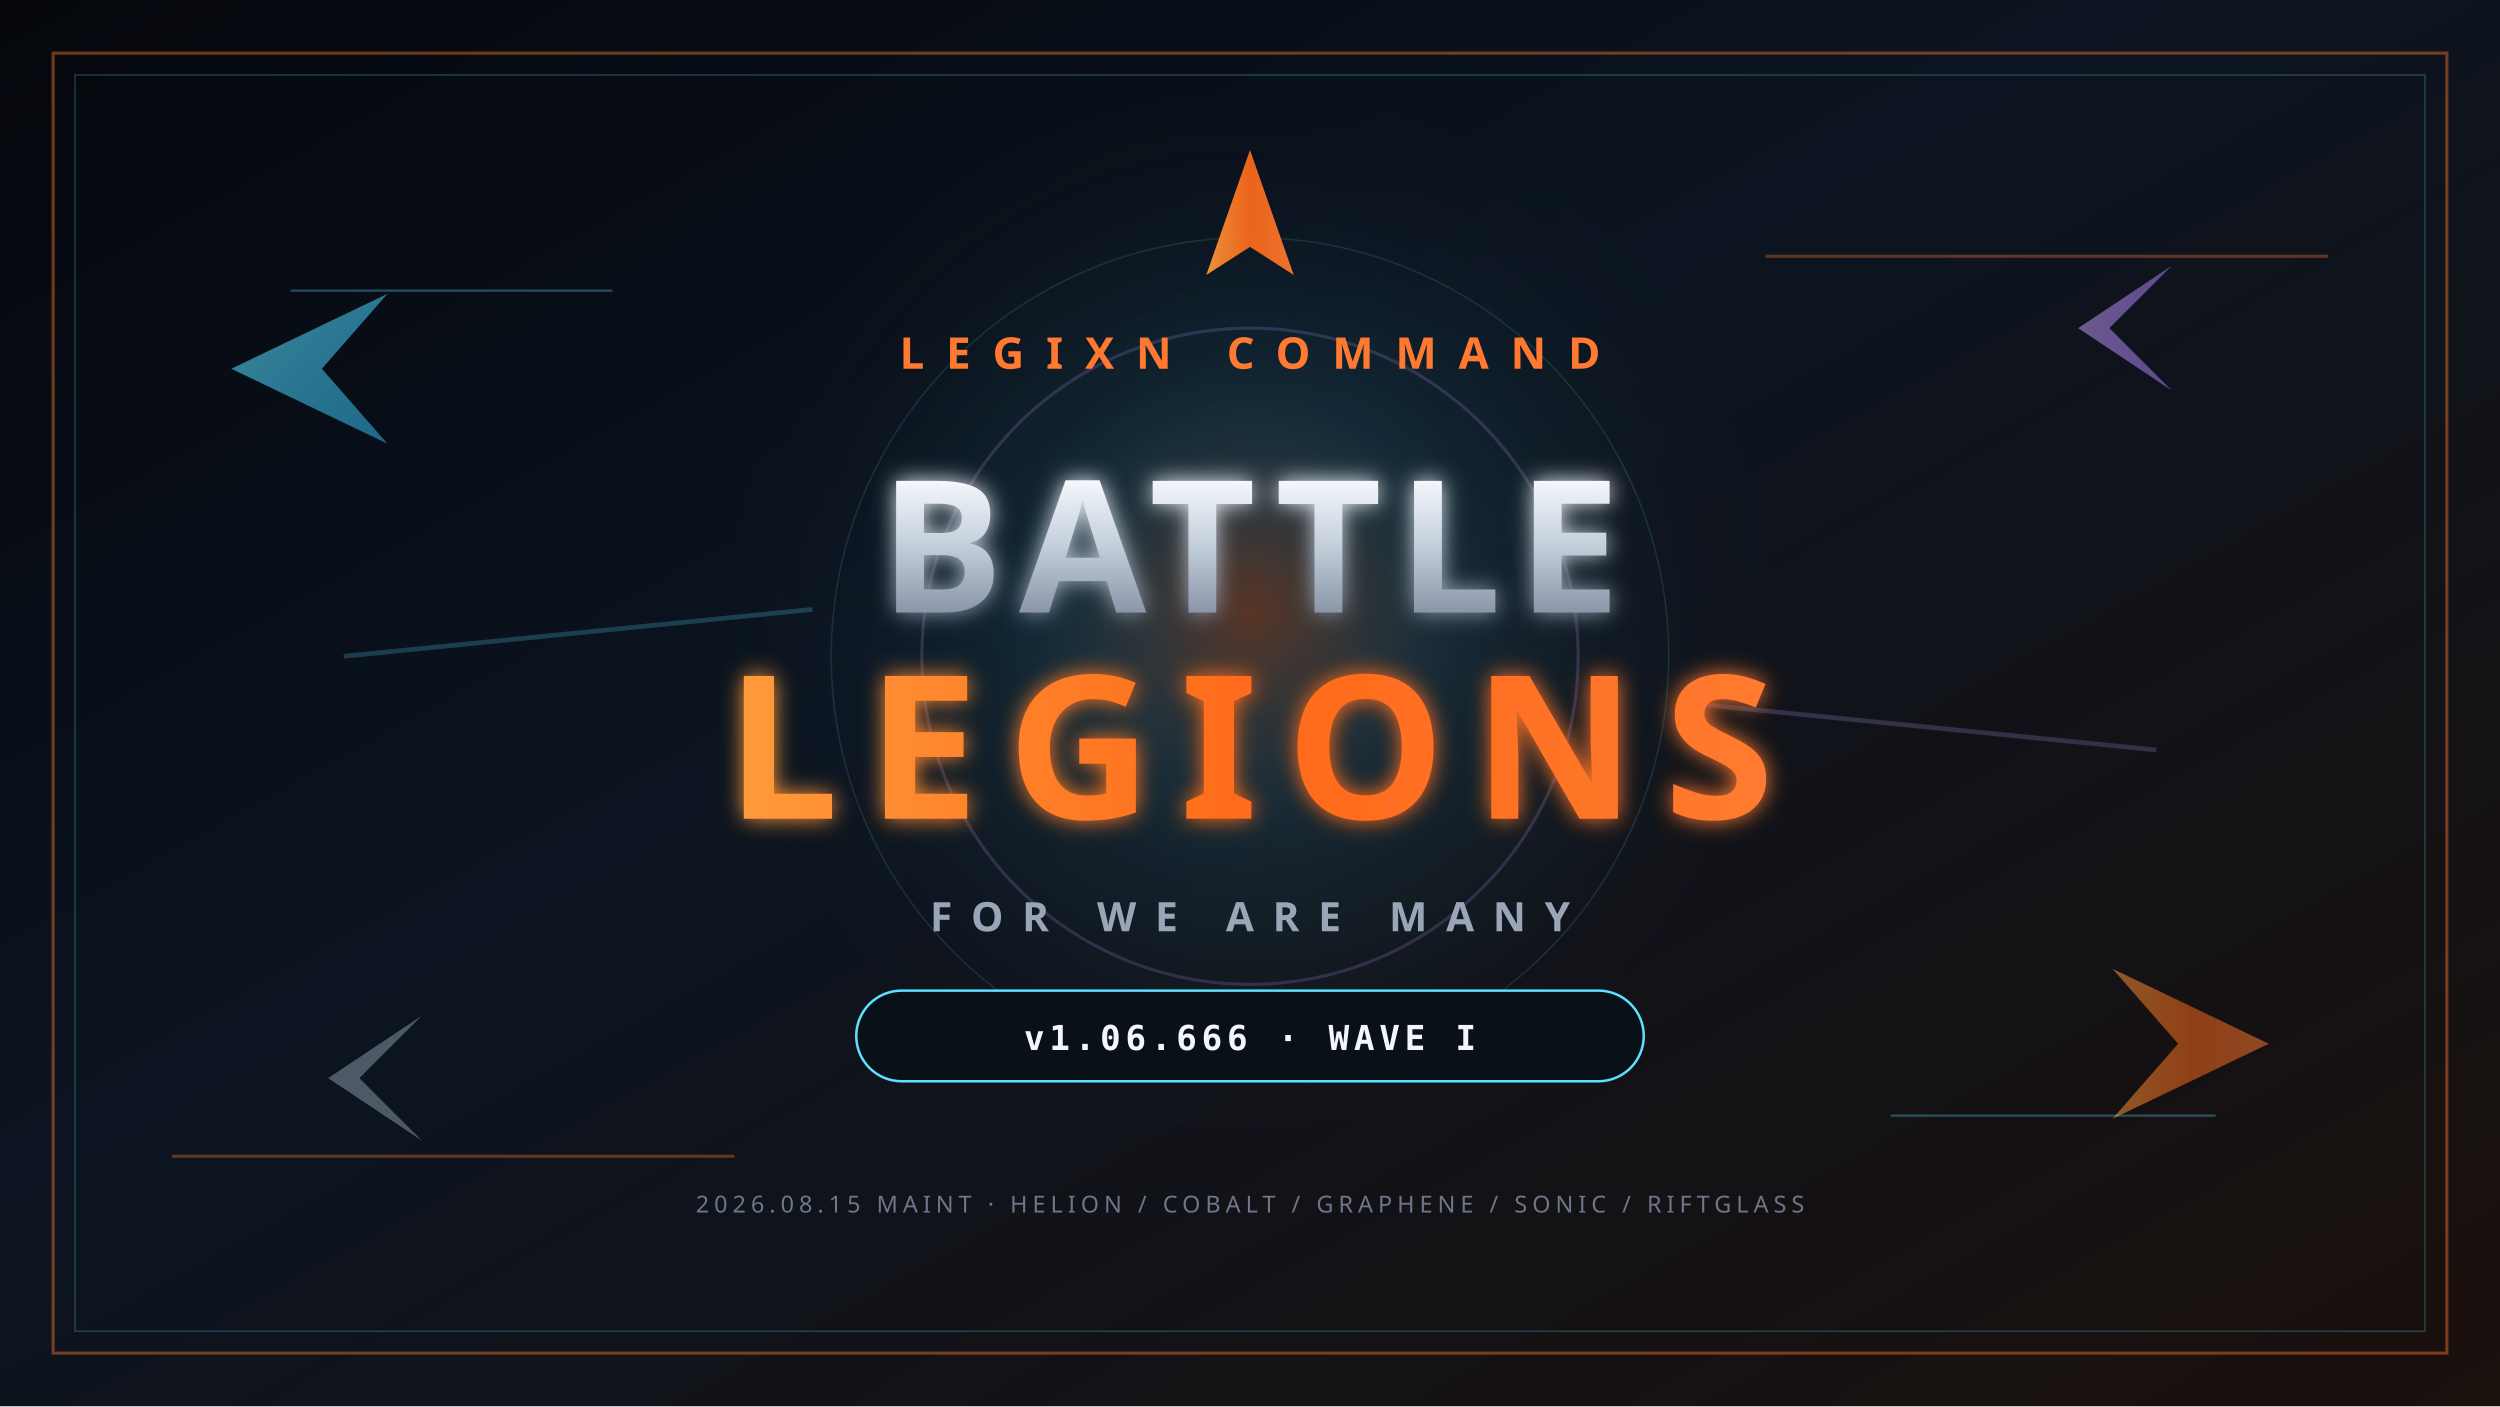
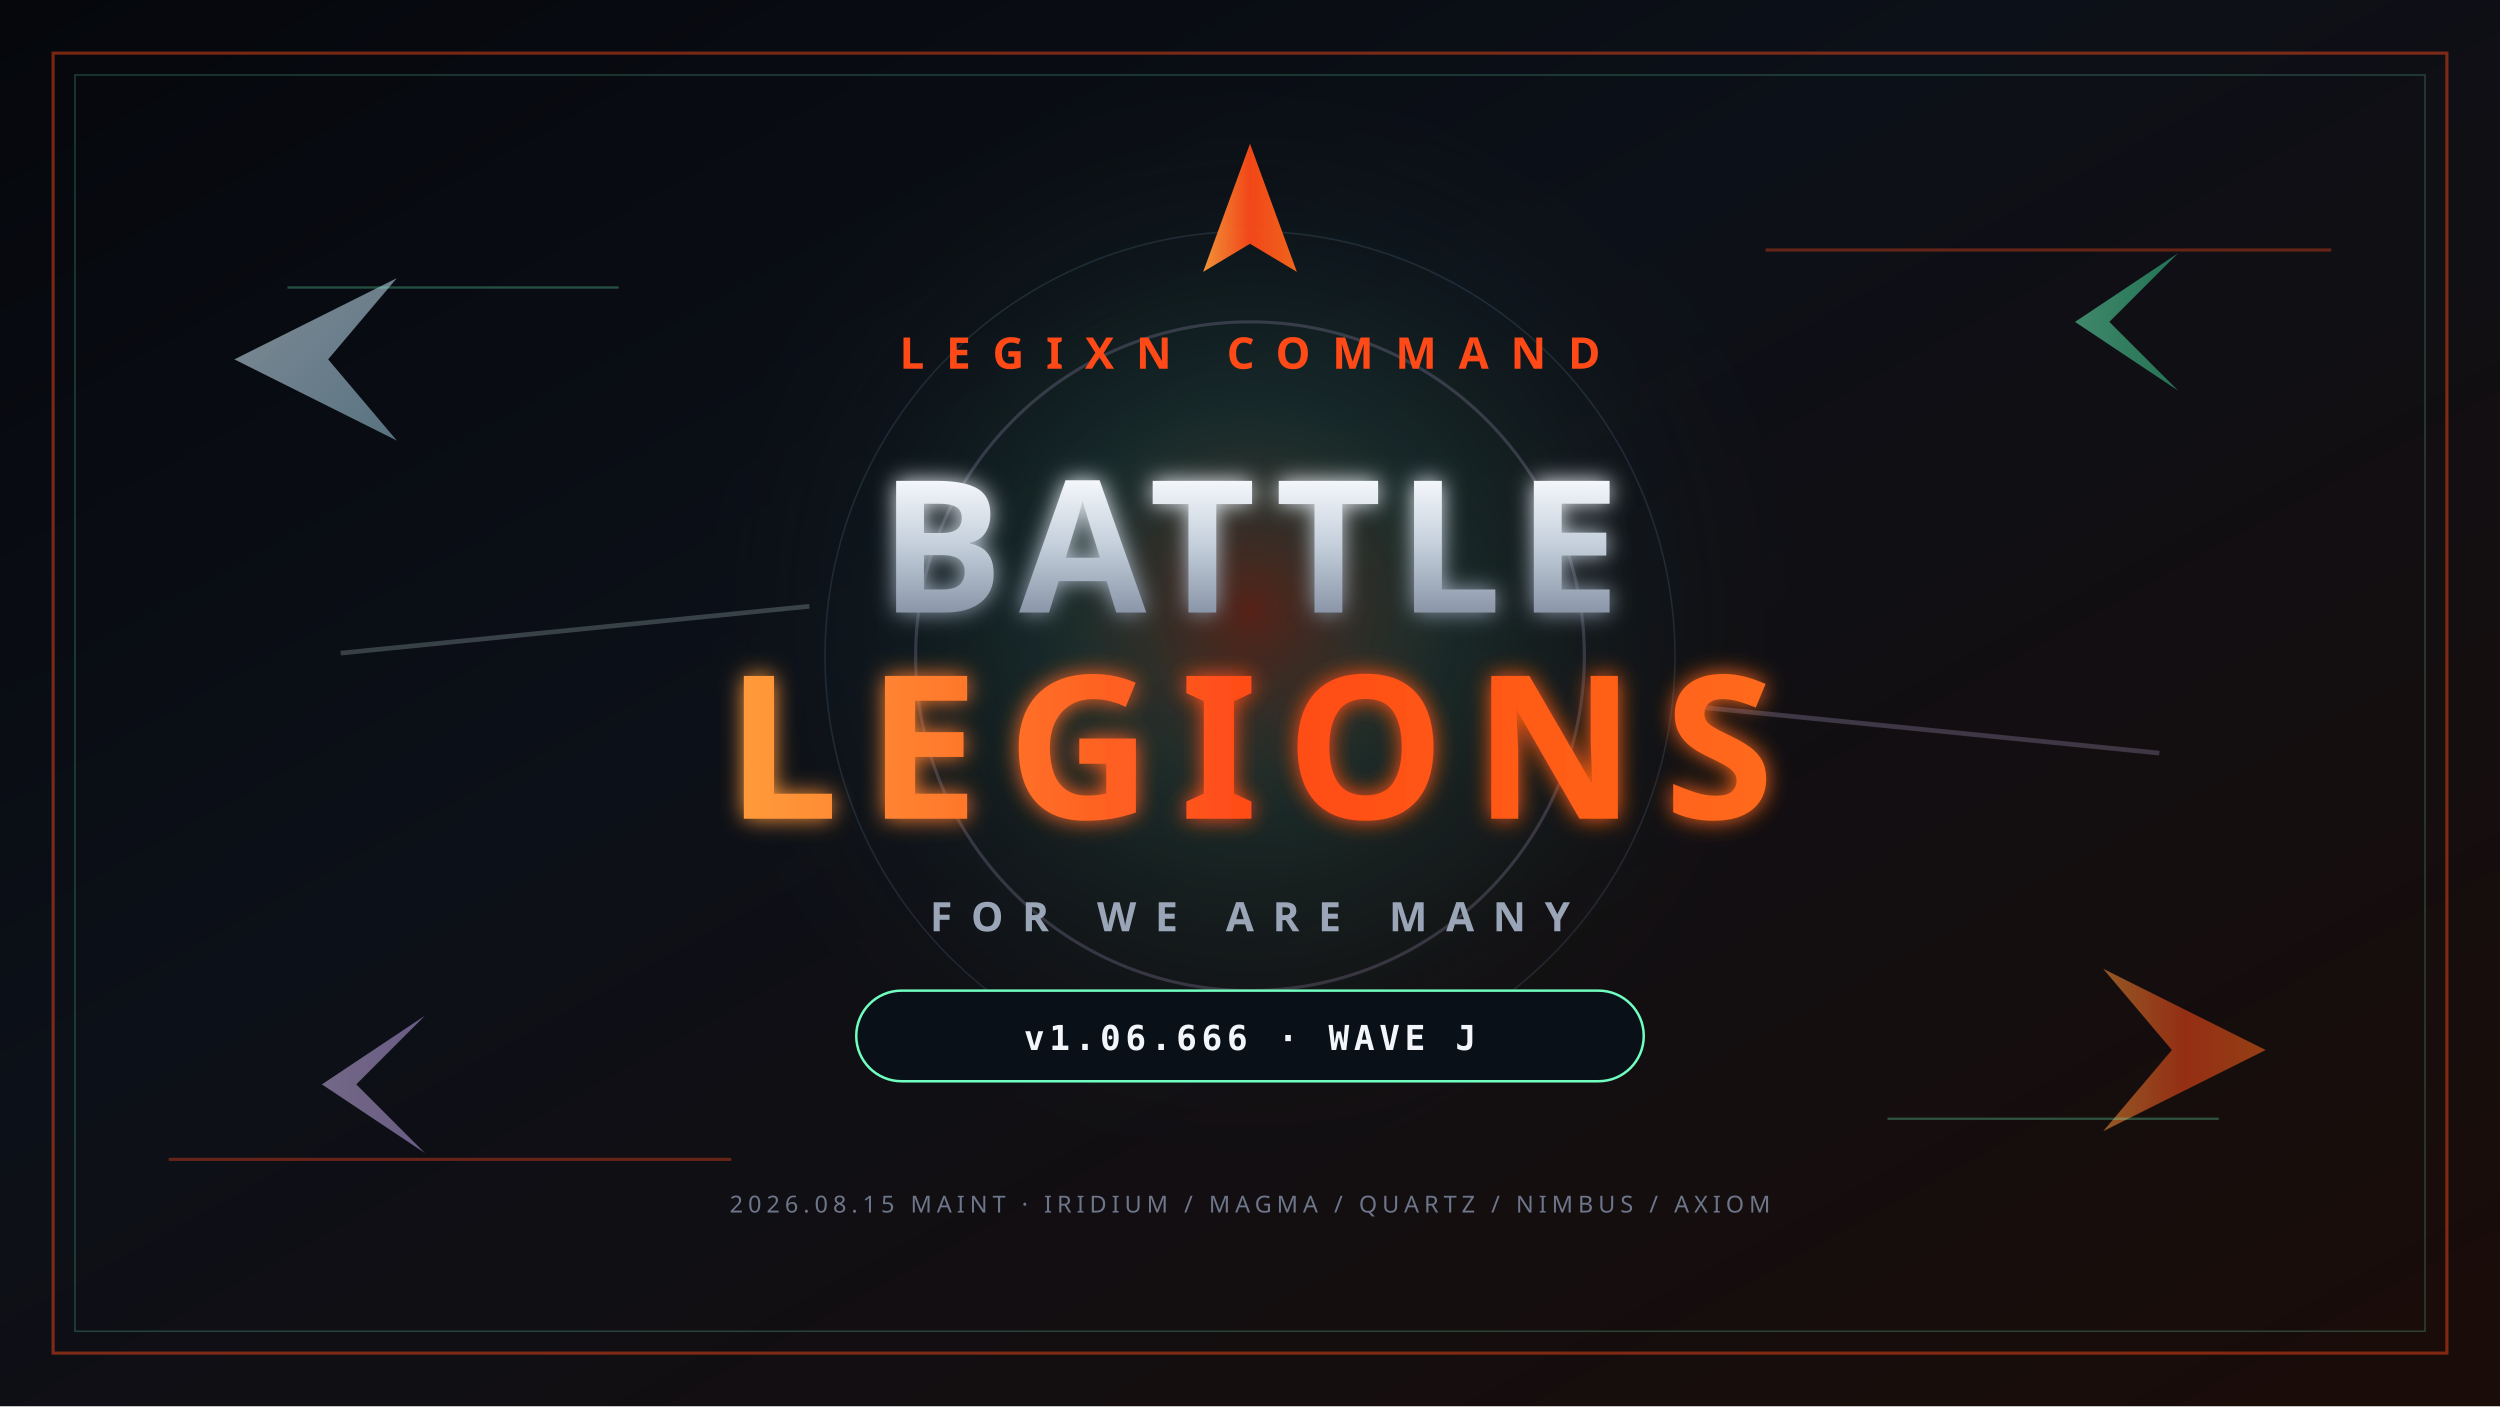
- <svg xmlns="http://www.w3.org/2000/svg" viewBox="0 0 1600 900" role="img" aria-label="Battle Legions v1.06.666 Wave I">
+ <svg xmlns="http://www.w3.org/2000/svg" viewBox="0 0 1600 900" role="img" aria-label="Battle Legions v1.06.666 Wave J">
  <defs>
    <linearGradient id="bg" x1="0" y1="0" x2="1" y2="1">
      <stop offset="0%" stop-color="#05070c" />
-       <stop offset="42%" stop-color="#0b1420" />
-       <stop offset="100%" stop-color="#1a100c" />
+       <stop offset="40%" stop-color="#0c1018" />
+       <stop offset="100%" stop-color="#1a0c08" />
    </linearGradient>
    <linearGradient id="steel" x1="0" y1="0" x2="0" y2="1">
      <stop offset="0%" stop-color="#f4f7fb" />
      <stop offset="48%" stop-color="#c5d0dc" />
      <stop offset="100%" stop-color="#8a96a8" />
    </linearGradient>
-     <linearGradient id="helion" x1="0" y1="0" x2="1" y2="0">
+     <linearGradient id="magma" x1="0" y1="0" x2="1" y2="0">
      <stop offset="0%" stop-color="#ff9a3a" />
-       <stop offset="50%" stop-color="#ff6a1a" />
-       <stop offset="100%" stop-color="#ff7a30" />
+       <stop offset="50%" stop-color="#ff4a18" />
+       <stop offset="100%" stop-color="#ff6a1a" />
    </linearGradient>
-     <linearGradient id="cobalt" x1="0" y1="0" x2="1" y2="1">
-       <stop offset="0%" stop-color="#5ee0ff" />
-       <stop offset="100%" stop-color="#2aa8d8" />
+     <linearGradient id="iridium" x1="0" y1="0" x2="1" y2="1">
+       <stop offset="0%" stop-color="#c8dce8" />
+       <stop offset="100%" stop-color="#8ab0c4" />
    </linearGradient>
-     <linearGradient id="sonic" x1="0" y1="0" x2="1" y2="0">
-       <stop offset="0%" stop-color="#c8a0ff" />
-       <stop offset="100%" stop-color="#b080ff" />
+     <linearGradient id="quartz" x1="0" y1="0" x2="1" y2="0">
+       <stop offset="0%" stop-color="#e0c8ff" />
+       <stop offset="100%" stop-color="#d0b0ff" />
    </linearGradient>
-     <radialGradient id="corona" cx="50%" cy="46%" r="50%">
-       <stop offset="0%" stop-color="#ff7a30" stop-opacity="0.32" />
-       <stop offset="38%" stop-color="#5ee0ff" stop-opacity="0.10" />
+     <linearGradient id="axiom" x1="0" y1="0" x2="1" y2="0">
+       <stop offset="0%" stop-color="#70ffc0" />
+       <stop offset="100%" stop-color="#38d898" />
+     </linearGradient>
+     <radialGradient id="corona" cx="50%" cy="46%" r="52%">
+       <stop offset="0%" stop-color="#ff4a18" stop-opacity="0.30" />
+       <stop offset="36%" stop-color="#70ffc0" stop-opacity="0.10" />
      <stop offset="100%" stop-color="#05070c" stop-opacity="0" />
    </radialGradient>
    <filter id="glow" x="-20%" y="-40%" width="140%" height="180%">
      <feGaussianBlur stdDeviation="7" result="b" />
      <feMerge>
        <feMergeNode in="b" />
        <feMergeNode in="SourceGraphic" />
      </feMerge>
    </filter>
  </defs>
  <rect width="1600" height="900" fill="url(#bg)" />
-   <rect x="34" y="34" width="1532" height="832" fill="none" stroke="#ff7a30" stroke-opacity="0.42" stroke-width="2" />
-   <rect x="48" y="48" width="1504" height="804" fill="none" stroke="#5ee0ff" stroke-opacity="0.24" stroke-width="1" />
+   <rect x="34" y="34" width="1532" height="832" fill="none" stroke="#ff4a18" stroke-opacity="0.46" stroke-width="2" />
+   <rect x="48" y="48" width="1504" height="804" fill="none" stroke="#70ffc0" stroke-opacity="0.22" stroke-width="1" />
  <circle cx="800" cy="420" r="360" fill="url(#corona)" />
-   <circle cx="800" cy="420" r="210" fill="none" stroke="#c8a0ff" stroke-opacity="0.18" stroke-width="2" />
-   <circle cx="800" cy="420" r="268" fill="none" stroke="#70ffe8" stroke-opacity="0.12" stroke-width="1" />
-   <polygon points="800,96 828,176 800,158 772,176" fill="url(#helion)" opacity="0.92" />
-   <path d="M148 236 L248 188 L206 236 L248 284 Z" fill="url(#cobalt)" opacity="0.58" />
-   <path d="M1452 668 L1352 716 L1394 668 L1352 620 Z" fill="url(#helion)" opacity="0.52" />
-   <path d="M210 690 L270 650 L230 690 L270 730 Z" fill="#9aacbe" opacity="0.45" />
-   <path d="M1330 210 L1390 170 L1350 210 L1390 250 Z" fill="url(#sonic)" opacity="0.5" />
-   <path d="M110 740 H470 M1130 164 H1490" stroke="#ff7a30" stroke-opacity="0.34" stroke-width="2" />
-   <path d="M186 186 H392 M1210 714 H1418" stroke="#5ee0ff" stroke-opacity="0.3" stroke-width="1.5" />
-   <path d="M220 420 L520 390" stroke="#5ee0ff" stroke-opacity="0.22" stroke-width="3" />
-   <path d="M1080 450 L1380 480" stroke="#c8a0ff" stroke-opacity="0.2" stroke-width="3" />
-   <text x="800" y="236" text-anchor="middle" fill="#ff7a30" font-family="Segoe UI, system-ui, sans-serif" font-size="28" letter-spacing="14" font-weight="700">LEGIXN COMMAND</text>
+   <circle cx="800" cy="420" r="214" fill="none" stroke="#e0c8ff" stroke-opacity="0.18" stroke-width="2" />
+   <circle cx="800" cy="420" r="272" fill="none" stroke="#a8d4ff" stroke-opacity="0.12" stroke-width="1" />
+   <polygon points="800,92 830,174 800,156 770,174" fill="url(#magma)" opacity="0.94" />
+   <path d="M150 230 L254 178 L210 230 L254 282 Z" fill="url(#iridium)" opacity="0.62" />
+   <path d="M1450 672 L1346 724 L1390 672 L1346 620 Z" fill="url(#magma)" opacity="0.54" />
+   <path d="M206 694 L272 650 L228 694 L272 738 Z" fill="url(#quartz)" opacity="0.48" />
+   <path d="M1328 206 L1394 162 L1350 206 L1394 250 Z" fill="url(#axiom)" opacity="0.5" />
+   <path d="M108 742 H468 M1130 160 H1492" stroke="#ff4a18" stroke-opacity="0.36" stroke-width="2" />
+   <path d="M184 184 H396 M1208 716 H1420" stroke="#70ffc0" stroke-opacity="0.28" stroke-width="1.5" />
+   <path d="M218 418 L518 388" stroke="#c8dce8" stroke-opacity="0.24" stroke-width="3" />
+   <path d="M1082 452 L1382 482" stroke="#e0c8ff" stroke-opacity="0.22" stroke-width="3" />
+   <text x="800" y="236" text-anchor="middle" fill="#ff4a18" font-family="Segoe UI, system-ui, sans-serif" font-size="28" letter-spacing="14" font-weight="700">LEGIXN COMMAND</text>
  <text x="800" y="392" text-anchor="middle" fill="url(#steel)" font-family="Segoe UI, system-ui, sans-serif" font-size="118" letter-spacing="10" font-weight="800" filter="url(#glow)">BATTLE</text>
-   <text x="800" y="524" text-anchor="middle" fill="url(#helion)" font-family="Segoe UI, system-ui, sans-serif" font-size="128" letter-spacing="18" font-weight="800" filter="url(#glow)">LEGIONS</text>
+   <text x="800" y="524" text-anchor="middle" fill="url(#magma)" font-family="Segoe UI, system-ui, sans-serif" font-size="128" letter-spacing="18" font-weight="800" filter="url(#glow)">LEGIONS</text>
  <text x="800" y="596" text-anchor="middle" fill="#9aa6b8" font-family="Segoe UI, system-ui, sans-serif" font-size="26" letter-spacing="12" font-weight="600">FOR WE ARE MANY</text>
-   <rect x="548" y="634" width="504" height="58" rx="29" fill="#0a1018" stroke="#5ee0ff" stroke-width="1.6" />
-   <text x="800" y="672" text-anchor="middle" fill="#f2f6fa" font-family="ui-monospace, SF Mono, Menlo, Consolas, monospace" font-size="22" letter-spacing="3" font-weight="700">v1.06.666  ·  WAVE I</text>
-   <text x="800" y="776" text-anchor="middle" fill="#6d768a" font-family="Segoe UI, system-ui, sans-serif" font-size="15" letter-spacing="3.2">2026.08.15 MAINT  ·  HELION / COBALT / GRAPHENE / SONIC / RIFTGLASS</text>
+   <rect x="548" y="634" width="504" height="58" rx="29" fill="#0a1018" stroke="#70ffc0" stroke-width="1.6" />
+   <text x="800" y="672" text-anchor="middle" fill="#f2f6fa" font-family="ui-monospace, SF Mono, Menlo, Consolas, monospace" font-size="22" letter-spacing="3" font-weight="700">v1.06.666  ·  WAVE J</text>
+   <text x="800" y="776" text-anchor="middle" fill="#6d768a" font-family="Segoe UI, system-ui, sans-serif" font-size="15" letter-spacing="3.2">2026.08.15 MAINT  ·  IRIDIUM / MAGMA / QUARTZ / NIMBUS / AXIOM</text>
</svg>
